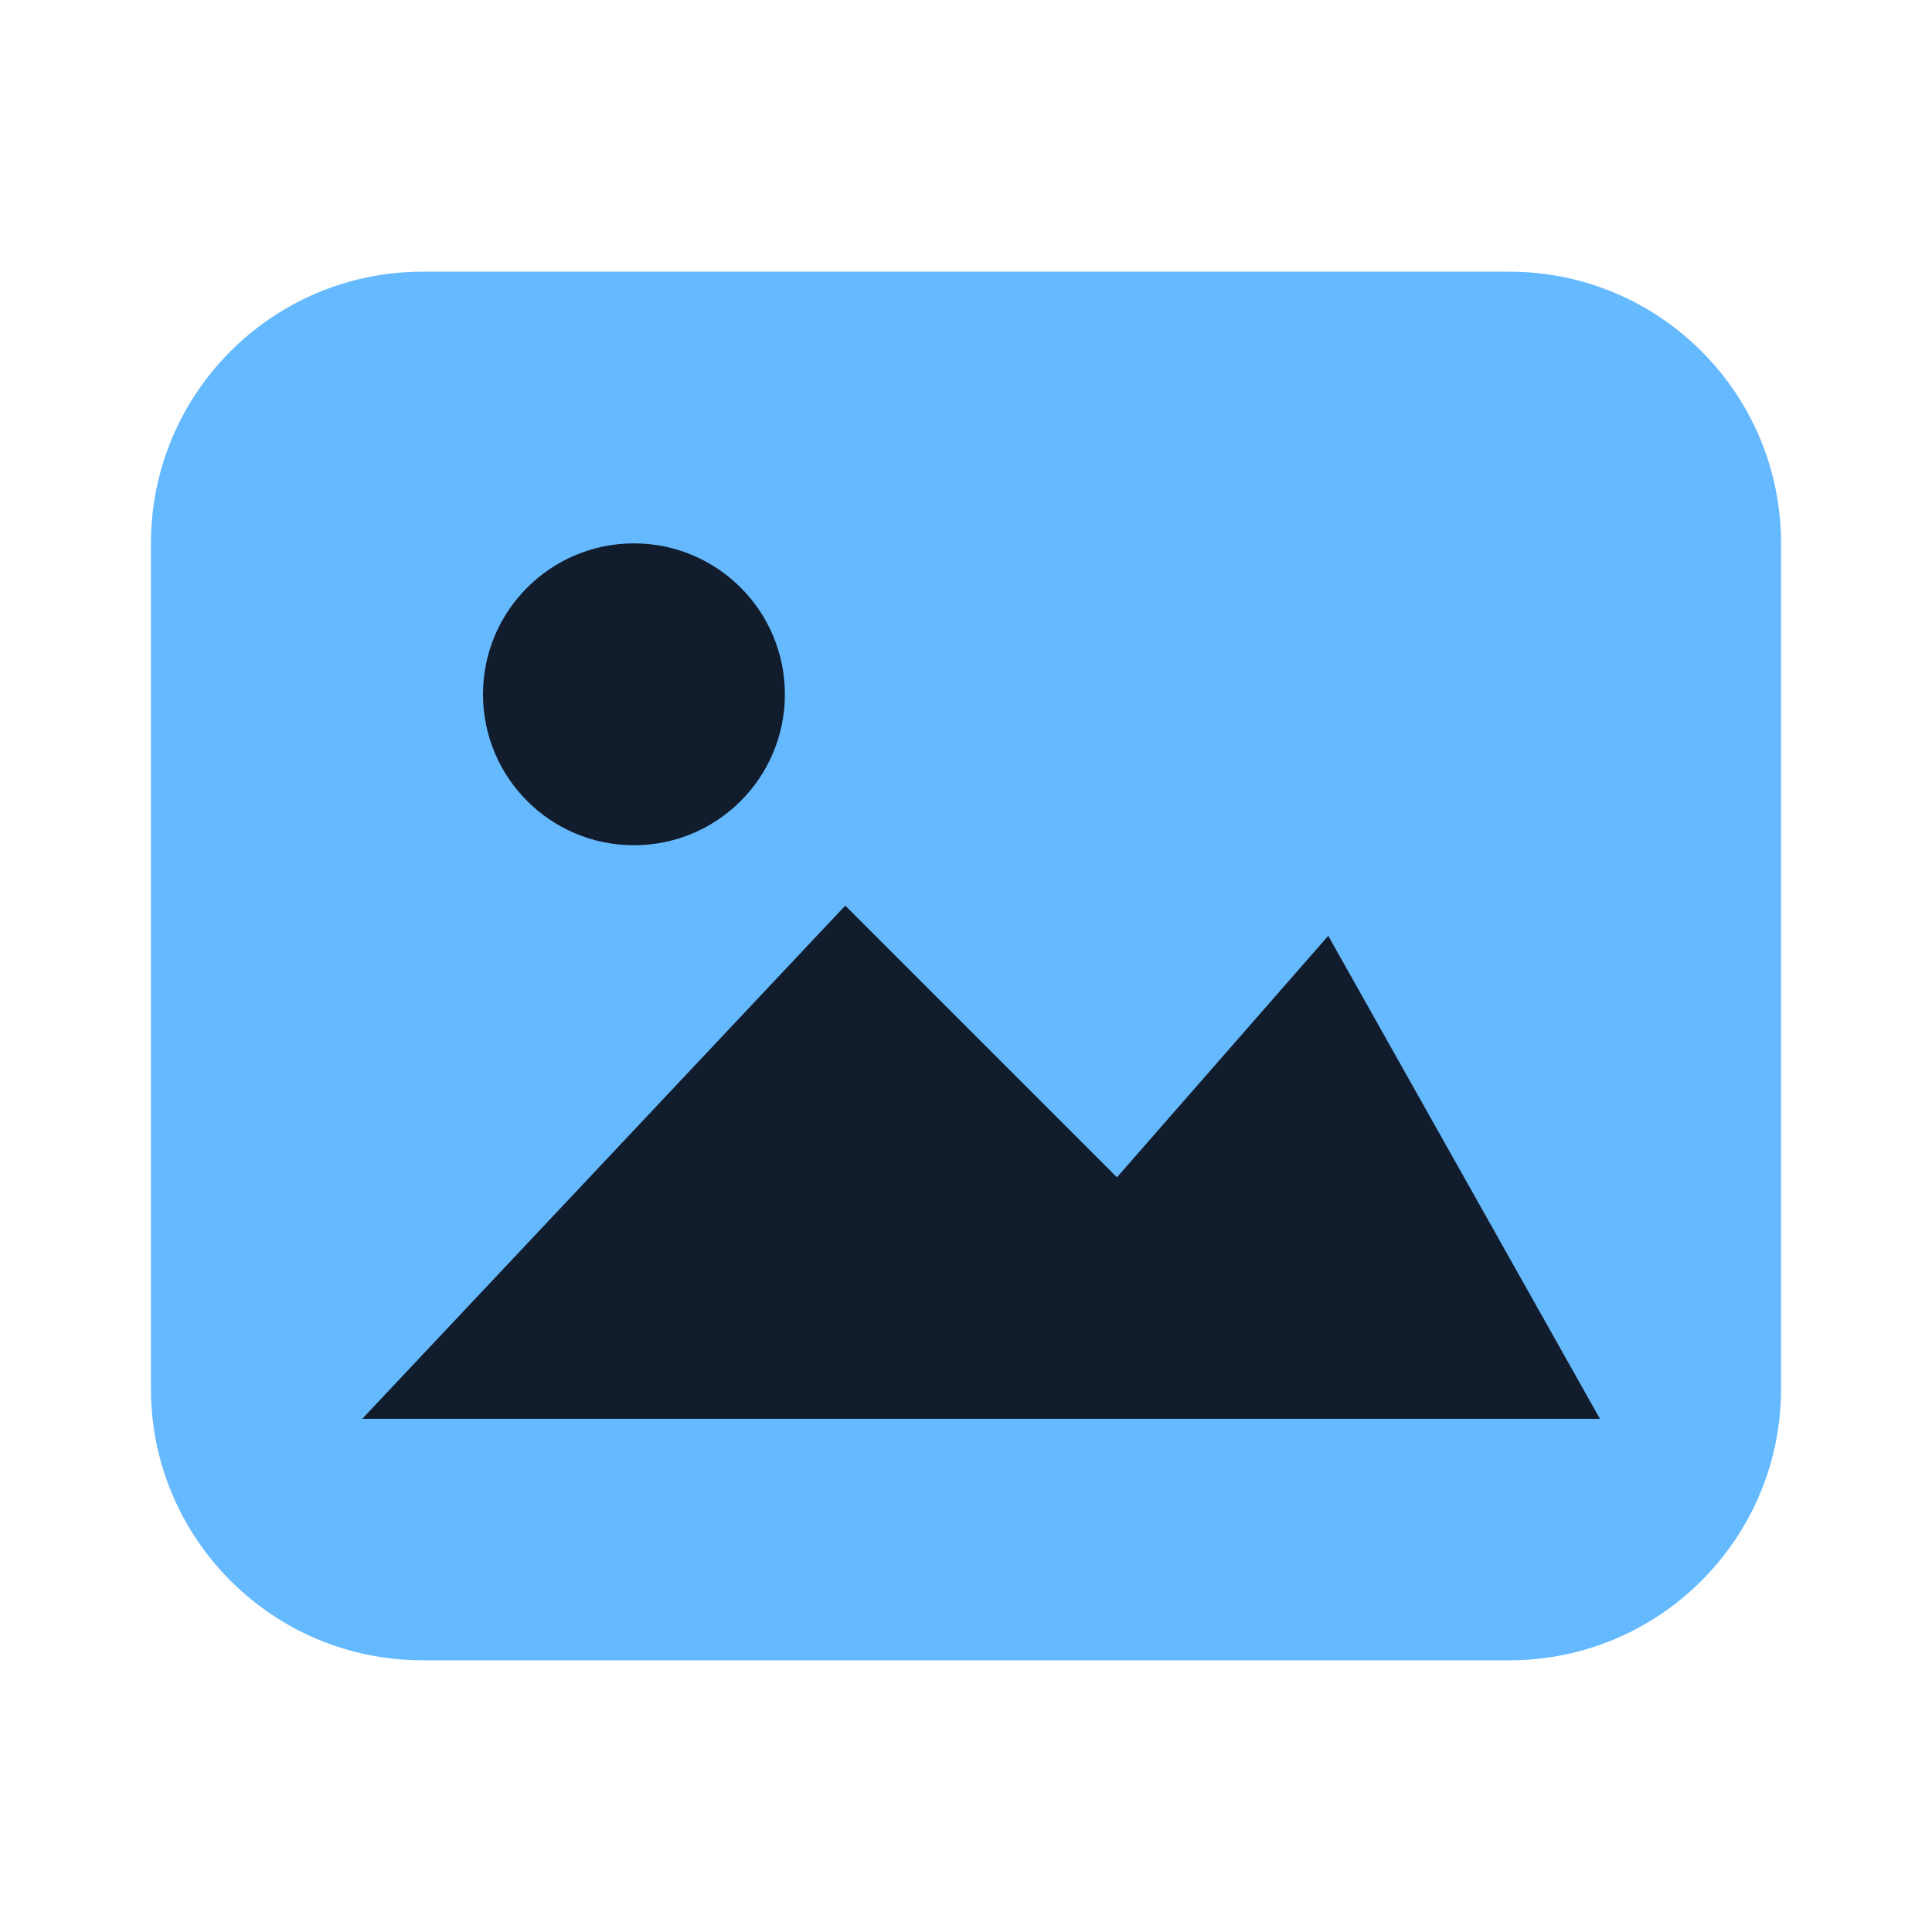
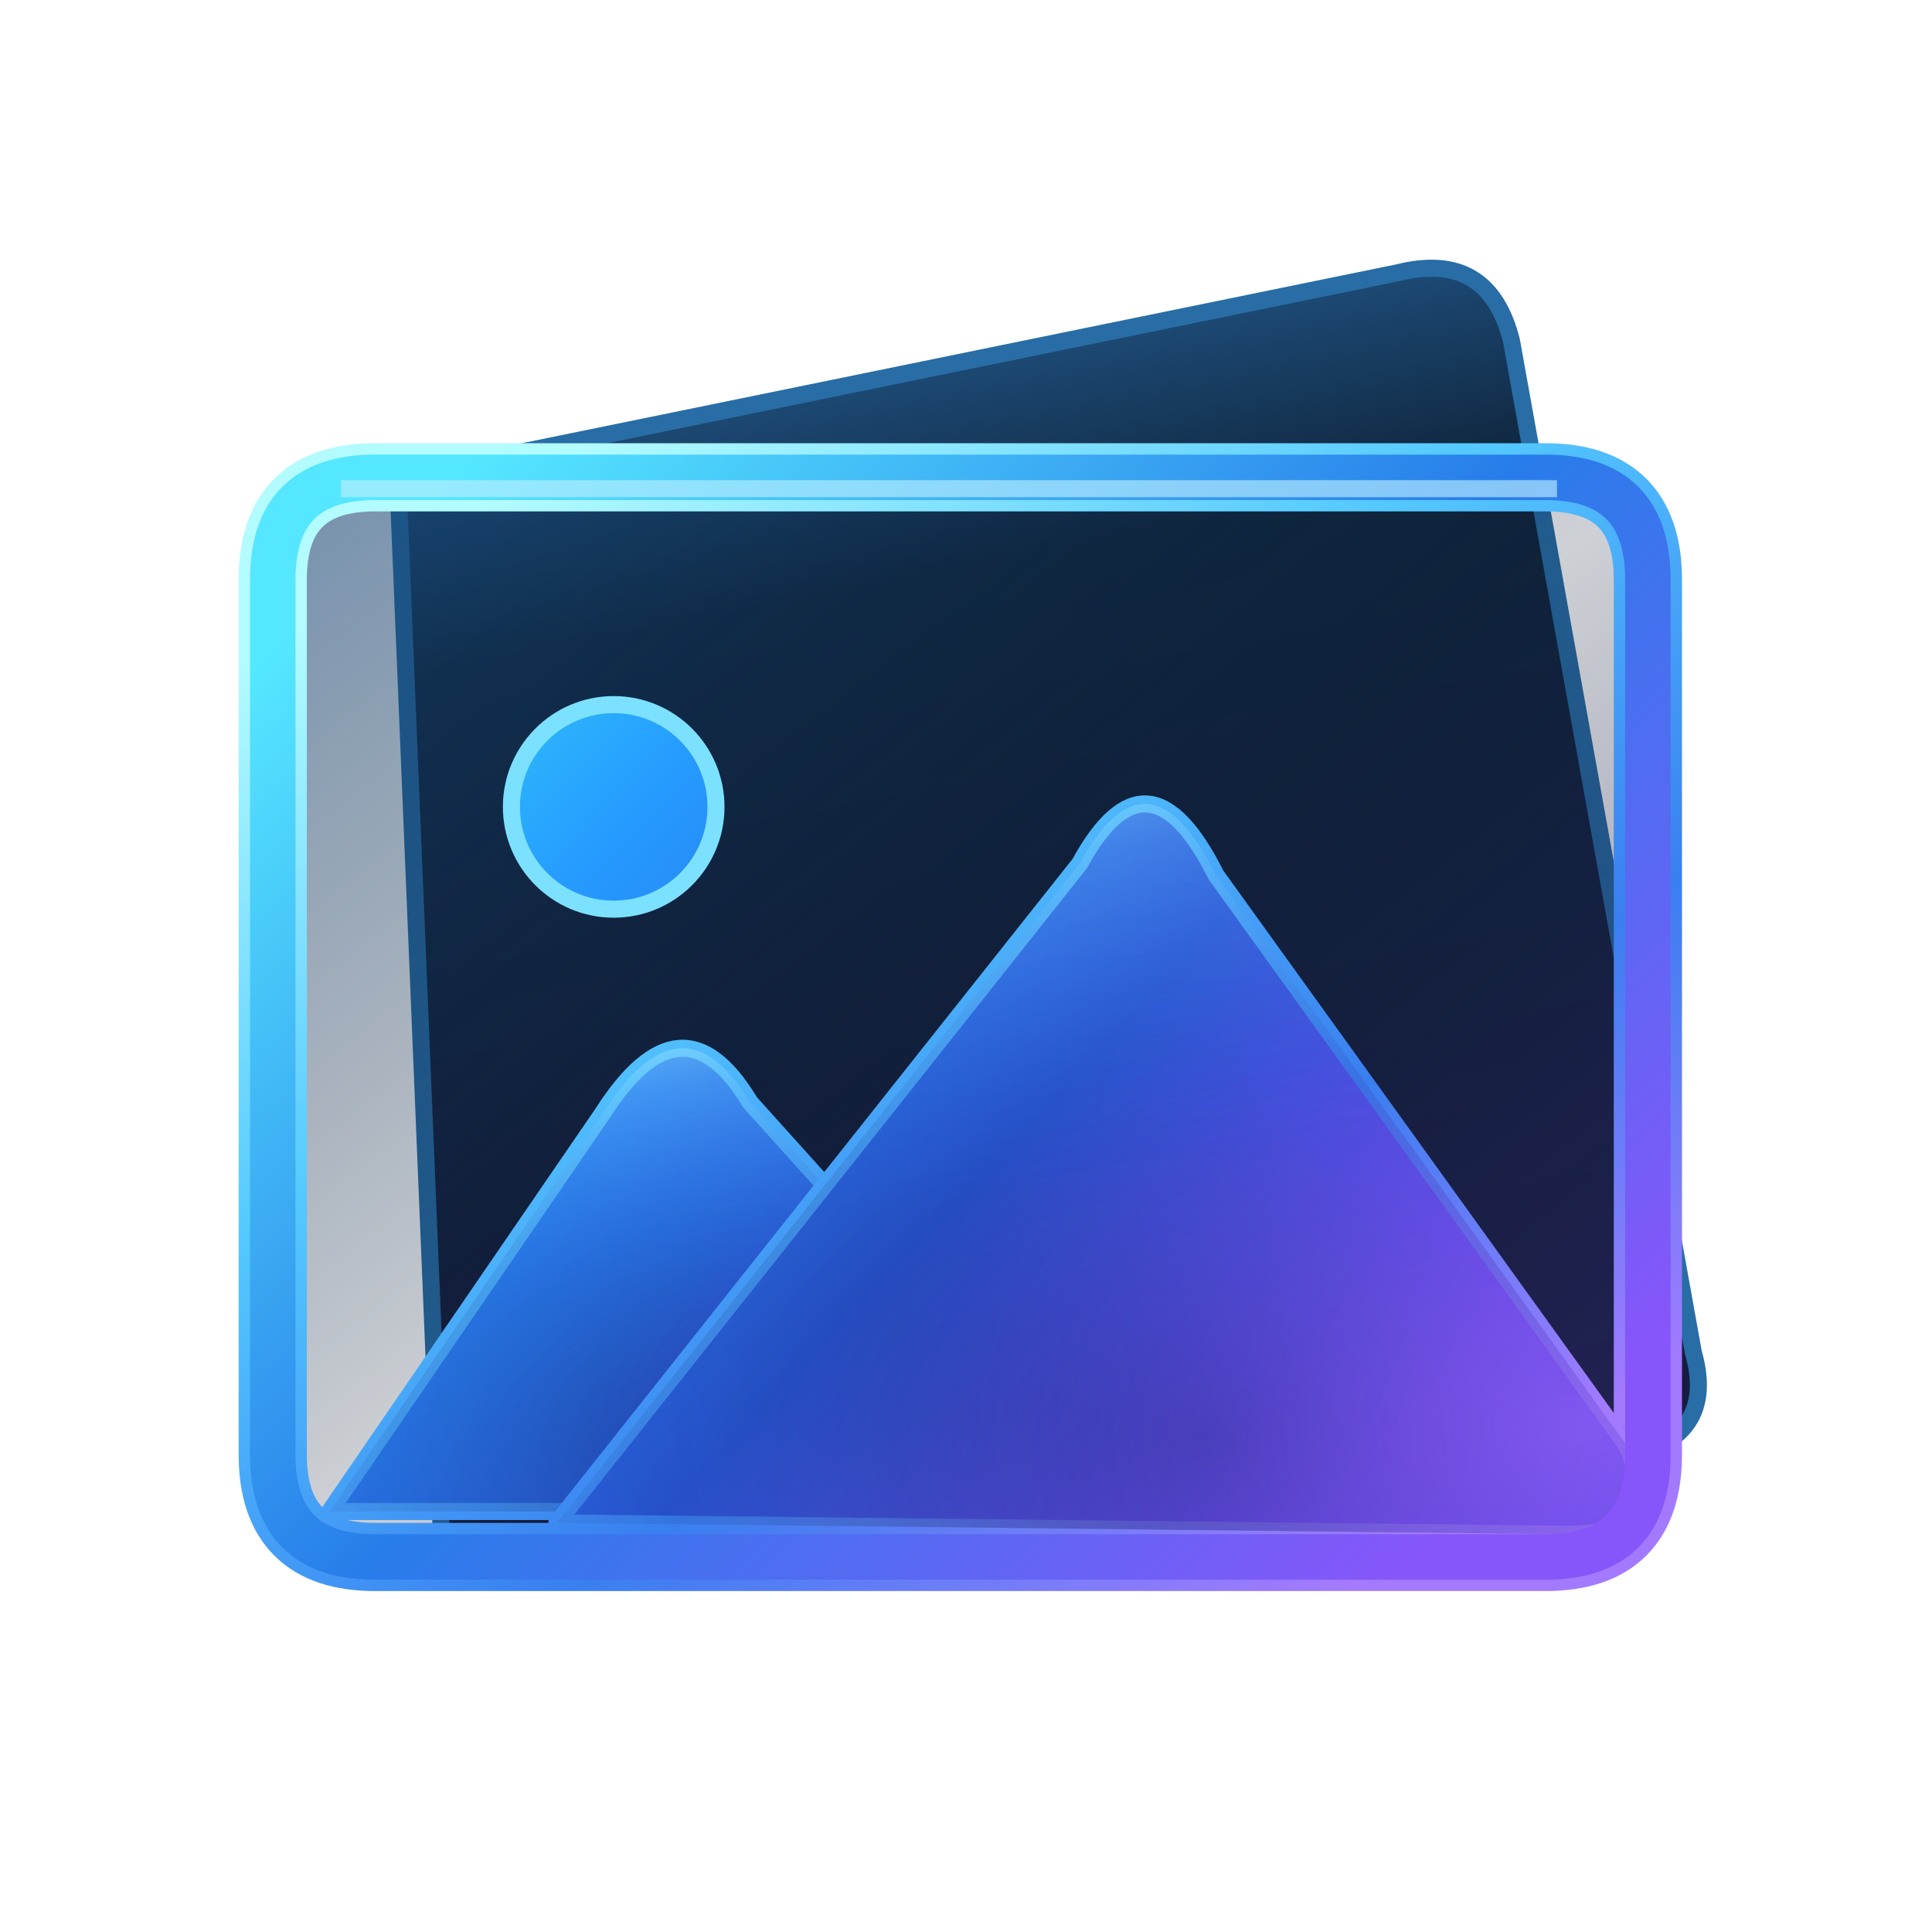
- <svg xmlns="http://www.w3.org/2000/svg" width="64" height="64" viewBox="0 0 64 64">
-   <rect x="5" y="9" width="54" height="46" rx="9" fill="#65b9ff" />
-   <circle cx="21" cy="23" r="5" fill="#111c2d" />
-   <path d="M12 47 28 30 37 39 44 31 53 47Z" fill="#111c2d" />
+ <svg xmlns="http://www.w3.org/2000/svg" width="170" height="170" viewBox="0 0 170 170">
+   <defs>
+     <linearGradient id="d" x1="40" x2="128" y1="38" y2="121" gradientUnits="userSpaceOnUse">
+       <stop stop-color="#39e5f5" />
+       <stop offset=".28" stop-color="#269cff" />
+       <stop offset=".65" stop-color="#2855d7" />
+       <stop offset="1" stop-color="#8050ff" />
+     </linearGradient>
+     <linearGradient id="c" x1="55" x2="120" y1="37" y2="138" gradientUnits="userSpaceOnUse">
+       <stop stop-color="#b2fbff" />
+       <stop offset=".35" stop-color="#54c9ff" />
+       <stop offset=".7" stop-color="#397ff0" />
+       <stop offset="1" stop-color="#a37aff" />
+     </linearGradient>
+     <linearGradient id="h" x1="40" x2="128" y1="42" y2="134" gradientUnits="userSpaceOnUse">
+       <stop stop-color="#55e7ff" />
+       <stop offset=".5" stop-color="#287dea" />
+       <stop offset="1" stop-color="#8656fa" />
+     </linearGradient>
+     <linearGradient id="g" x1="0" x2=".25" y1="0" y2="1">
+       <stop stop-color="#c6ffff" stop-opacity=".5" />
+       <stop offset=".18" stop-color="#96ddff" stop-opacity=".22" />
+       <stop offset=".6" stop-color="#2766f2" stop-opacity="0" />
+     </linearGradient>
+     <linearGradient id="b" x1="0" x2="1" y1="0" y2="1">
+       <stop stop-color="#164778" stop-opacity=".6" />
+       <stop offset=".5" stop-color="#07172d" stop-opacity=".2" />
+       <stop offset="1" stop-color="#332b73" stop-opacity=".55" />
+     </linearGradient>
+     <linearGradient id="a" x1="0" x2=".2" y1="0" y2="1">
+       <stop stop-color="#286caa" />
+       <stop offset=".3" stop-color="#10263e" />
+       <stop offset="1" stop-color="#171b3d" />
+     </linearGradient>
+     <radialGradient id="e" cx=".6" cy=".87" r=".8">
+       <stop stop-color="#09194d" stop-opacity=".47" />
+       <stop offset=".5" stop-color="#18285e" stop-opacity=".18" />
+       <stop offset="1" stop-color="#20409f" stop-opacity="0" />
+     </radialGradient>
+     <radialGradient id="f" cx=".95" cy=".85" r=".65">
+       <stop stop-color="#9465ff" stop-opacity=".55" />
+       <stop offset="1" stop-color="#5845ff" stop-opacity="0" />
+     </radialGradient>
+   </defs>
+   <path fill="url(#a)" stroke="#286da6" stroke-width="1.5" d="m35 42 88-18q8-2 10 6l16 89q2 7-5 9L39 139Z" />
+   <path fill="url(#b)" stroke="url(#c)" stroke-width="6" d="M33 42h103q9 0 9 9v77q0 9-9 9H33q-9 0-9-9V51q0-9 9-9Z" />
+   <path fill="url(#d)" stroke="url(#c)" stroke-linejoin="round" stroke-width="1.5" d="m29 133 24-35q7-11 13-1l18 20 20 16Z" />
+   <path fill="url(#e)" d="m29 133 24-35q7-11 13-1l18 20 20 16Z" />
+   <path fill="url(#f)" d="m29 133 24-35q7-11 13-1l18 20 20 16Z" />
+   <path fill="url(#g)" d="m29 133 24-35q7-11 13-1l18 20 20 16Z" />
+   <path fill="url(#d)" stroke="url(#c)" stroke-linejoin="round" stroke-width="1.5" d="m49 134 46-58q6-11 12 1l36 50q4 8-5 8Z" />
+   <path fill="url(#e)" d="m49 134 46-58q6-11 12 1l36 50q4 8-5 8Z" />
+   <path fill="url(#f)" d="m49 134 46-58q6-11 12 1l36 50q4 8-5 8Z" />
+   <path fill="url(#g)" d="m49 134 46-58q6-11 12 1l36 50q4 8-5 8Z" />
+   <circle cx="54" cy="71" r="9" fill="url(#d)" stroke="#7be1ff" stroke-width="1.5" />
+   <path fill="none" stroke="url(#h)" stroke-width="4" d="M33 42h103q9 0 9 9v77q0 9-9 9H33q-9 0-9-9V51q0-9 9-9Z" />
+   <path stroke="#b8edff" stroke-opacity=".65" stroke-width="1.5" d="M30 43h107" />
</svg>
